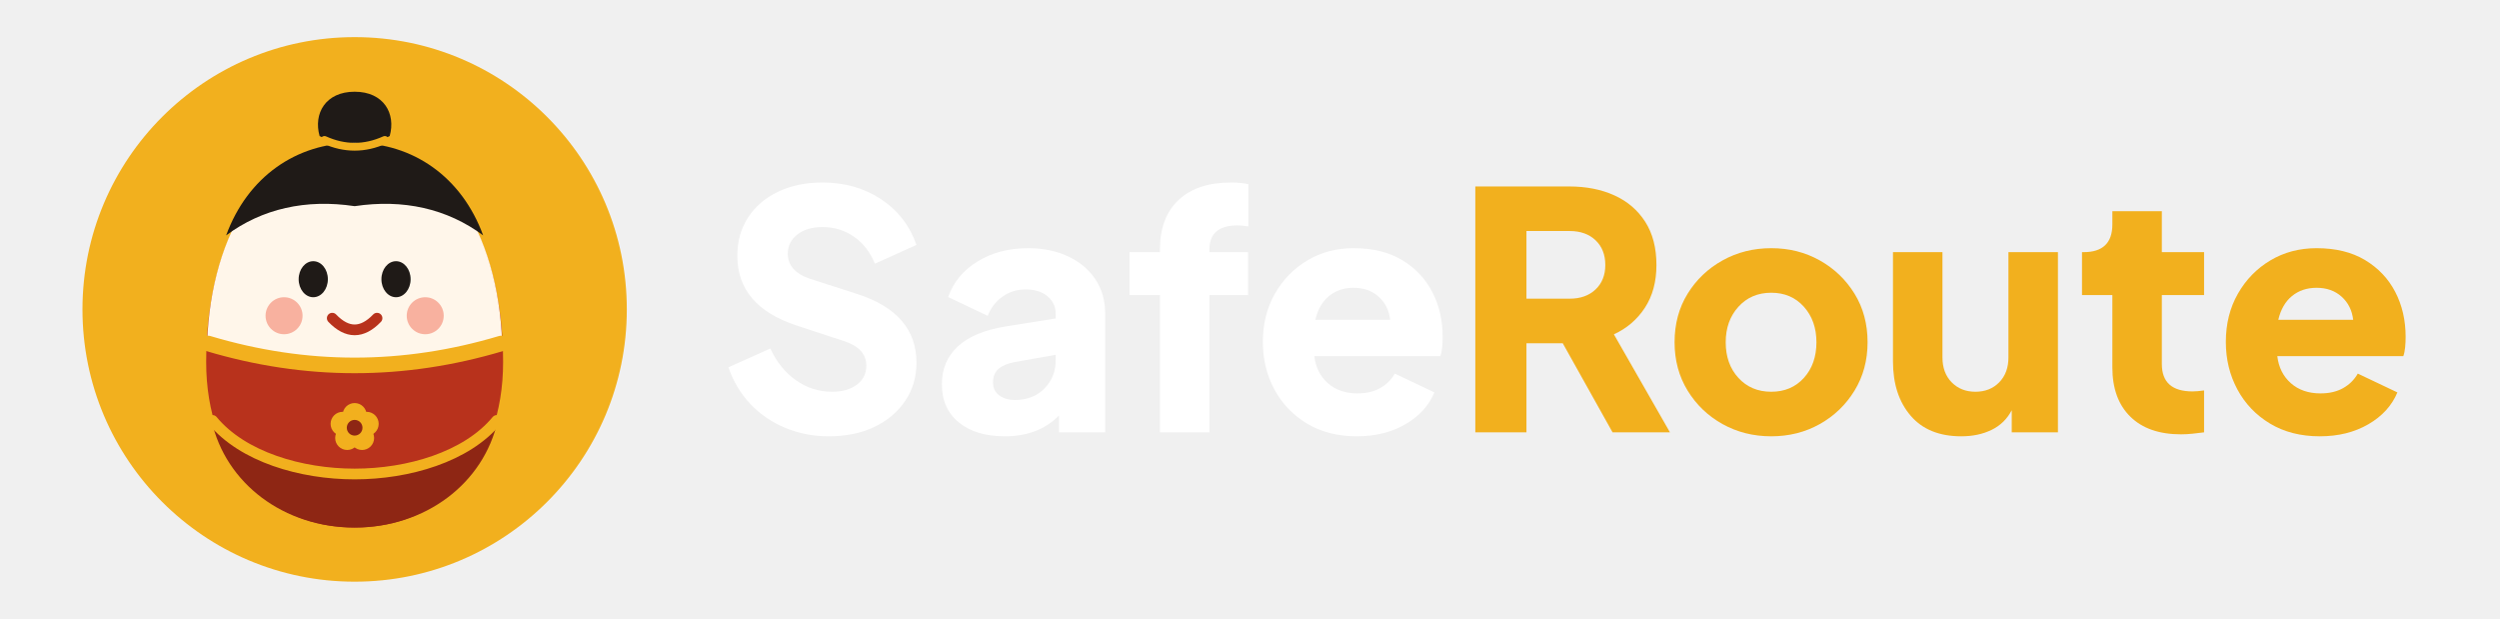
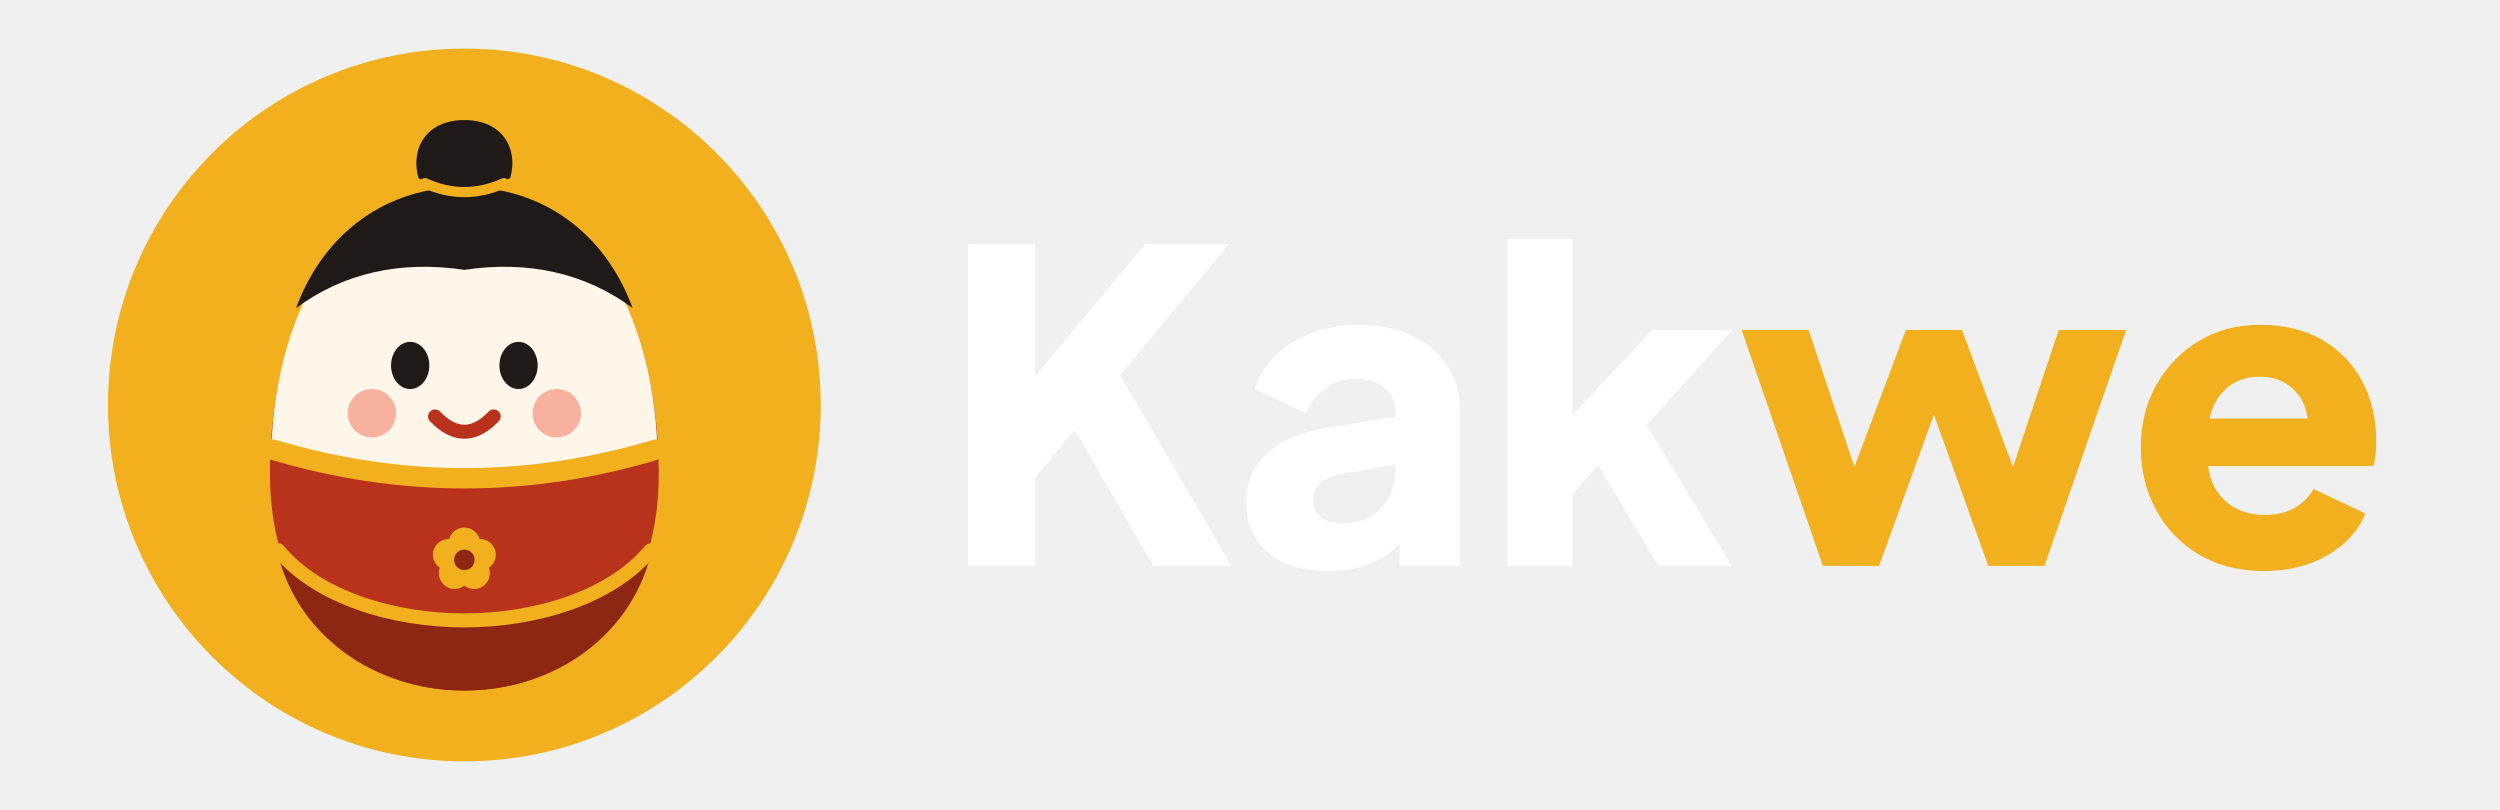
- <svg xmlns="http://www.w3.org/2000/svg" width="606" height="150" viewBox="0 0 606 150">
+ <svg xmlns="http://www.w3.org/2000/svg" width="463" height="150" viewBox="0 0 463 150">
  <circle cx="86" cy="75" r="66" fill="#F2B01E" />
  <g transform="translate(26.97843 20.46407) scale(1.180431)">
    <path d="M50 12 C69 12 80.5 32 80.5 57 C80.5 78 67.5 91 50 91 C32.5 91 19.5 78 19.5 57 C19.5 32 31 12 50 12 Z" fill="#B8321C" />
    <path d="M50 1.5 C56 1.5 58.5 6 57.2 10.6 Q50 14.4 42.8 10.6 C41.5 6 44 1.5 50 1.5 Z" fill="#1F1A17" />
    <path d="M19.7 53 C20.5 30.5 31.5 12 50 12 C68.5 12 79.5 30.5 80.3 53 Q50 62 19.7 53 Z" fill="#FFF6EA" />
    <path d="M20.6 69 C27 76.5 39 80 50 80 C61 80 73 76.5 79.4 69 C76.5 82 64.5 91 50 91 C35.5 91 23.5 82 20.6 69 Z" fill="#8E2614" />
    <path d="M19.9 53.2 Q50 62.2 80.1 53.2" fill="none" stroke="#F2B01E" stroke-width="3.2" stroke-linecap="round" stroke-linejoin="round" />
    <path d="M20.8 69 C27 76.5 39 80 50 80 C61 80 73 76.5 79.2 69" fill="none" stroke="#F2B01E" stroke-width="2.2" stroke-linecap="round" stroke-linejoin="round" />
    <circle cx="50" cy="67.9" r="2.47" fill="#F2B01E" />
    <circle cx="52.47" cy="69.7" r="2.47" fill="#F2B01E" />
    <circle cx="51.53" cy="72.6" r="2.47" fill="#F2B01E" />
    <circle cx="48.47" cy="72.6" r="2.47" fill="#F2B01E" />
    <circle cx="47.53" cy="69.7" r="2.47" fill="#F2B01E" />
    <circle cx="50" cy="70.5" r="1.612" fill="#8E2614" />
    <path d="M23.6 31 C28 19 38 12 50 12 C62 12 72 19 76.4 31 C69 25.5 60 23.5 50 25 C40 23.5 31 25.5 23.6 31 Z" fill="#1F1A17" />
    <path d="M43.8 11.4 Q50 14.2 56.2 11.4" fill="none" stroke="#F2B01E" stroke-width="1.6" stroke-linecap="round" stroke-linejoin="round" />
    <path d="M44.5 40A3 3.7 0 1 0 38.5 40A3 3.7 0 1 0 44.5 40Z" fill="#1F1A17" />
    <path d="M61.5 40A3 3.7 0 1 0 55.5 40A3 3.7 0 1 0 61.5 40Z" fill="#1F1A17" />
    <circle cx="35.5" cy="47.5" r="3.8" fill="#F6A08C" opacity="0.8" />
    <circle cx="64.5" cy="47.5" r="3.8" fill="#F6A08C" opacity="0.8" />
    <path d="M45.4 48 Q50 52.8 54.6 48" fill="none" stroke="#B8321C" stroke-width="2.2" stroke-linecap="round" stroke-linejoin="round" />
  </g>
-   <path d="M200.96 105.76Q195.36 105.76 190.44 103.72Q185.52 101.68 181.96 97.92Q178.40 94.16 176.64 89.04L186.80 84.48Q189.04 89.36 193 92.16Q196.96 94.96 201.76 94.96Q205.52 94.96 207.80 93.24Q210.08 91.52 210.08 88.64Q210.08 84.48 204.80 82.72L193.12 78.88Q178.80 74.16 178.80 62Q178.80 56.72 181.40 52.72Q184 48.72 188.68 46.48Q193.36 44.24 199.44 44.24Q207.52 44.24 213.64 48.28Q219.76 52.32 222.24 59.36L212.16 63.92Q210.48 59.76 207.12 57.40Q203.76 55.04 199.44 55.04Q195.68 55.04 193.36 56.84Q191.04 58.64 191.04 61.52Q191.04 65.76 196.48 67.60L207.92 71.28Q222.24 75.92 222.24 87.92Q222.24 93.12 219.52 97.16Q216.80 101.20 212.04 103.48Q207.28 105.76 200.96 105.76" fill="#FFFFFF" />
-   <path d="M243.68 105.76Q236.64 105.76 232.52 102.40Q228.40 99.04 228.40 93.12Q228.40 87.60 232.24 84Q236.08 80.40 243.92 79.12L256 77.20L256 76Q256 73.52 254.04 71.84Q252.08 70.16 248.72 70.16Q245.52 70.16 243.08 71.92Q240.64 73.68 239.52 76.56L229.92 72Q231.84 66.56 237.08 63.36Q242.32 60.16 249.28 60.16Q254.80 60.16 259.04 62.16Q263.28 64.16 265.64 67.72Q268 71.28 268 76L268 104.80L256.80 104.80L256.80 100.72Q251.84 105.76 243.68 105.76M240.80 92.72Q240.80 94.72 242.32 95.84Q243.84 96.96 246.08 96.96Q250.56 96.96 253.28 94.16Q256 91.36 256 87.36L256 86L246.08 87.76Q243.52 88.24 242.16 89.40Q240.80 90.56 240.80 92.72" fill="#FFFFFF" />
-   <path d="M293.28 104.80L281.28 104.80L281.28 71.52L273.92 71.52L273.92 61.12L281.28 61.12L281.28 60.48Q281.28 52.72 285.80 48.48Q290.32 44.24 298.48 44.24Q300.88 44.24 302.72 44.64L302.72 54.88Q301.20 54.64 300.08 54.64Q293.28 54.64 293.28 60.48L293.28 61.12L302.64 61.12L302.64 71.52L293.28 71.52" fill="#FFFFFF" />
-   <path d="M329.04 105.76Q322.08 105.76 316.96 102.68Q311.84 99.60 309.04 94.40Q306.24 89.20 306.24 82.88Q306.24 76.32 309.16 71.20Q312.08 66.08 317.04 63.12Q322 60.16 328.24 60.16Q335.20 60.16 340 63.04Q344.80 65.92 347.32 70.76Q349.84 75.60 349.84 81.68Q349.84 82.96 349.72 84.20Q349.60 85.44 349.28 86.32L318.72 86.32Q319.20 90.40 322 92.88Q324.80 95.36 329.20 95.36Q332.40 95.36 334.68 94.08Q336.96 92.80 338.24 90.56L347.84 95.12Q345.84 99.92 340.80 102.84Q335.76 105.76 329.04 105.76M328.24 69.76Q324.72 69.76 322.28 71.76Q319.84 73.76 318.96 77.52L337.12 77.52Q336.72 74.08 334.32 71.92Q331.92 69.76 328.24 69.76" fill="#FFFFFF" />
-   <path d="M370.16 104.80L357.76 104.80L357.76 45.20L380.56 45.20Q386.72 45.20 391.48 47.36Q396.24 49.52 398.96 53.76Q401.68 58 401.68 64.24Q401.68 70.32 398.88 74.60Q396.08 78.88 391.36 81.04L404.96 104.80L391.04 104.80L378.96 83.20L370.16 83.20L370.16 104.80M370.16 56L370.16 72.40L380.64 72.40Q384.56 72.40 386.92 70.16Q389.28 67.92 389.28 64.24Q389.28 60.48 386.92 58.24Q384.56 56 380.64 56" fill="#F2B01E" />
-   <path d="M429.52 105.76Q423.04 105.76 417.72 102.80Q412.40 99.84 409.24 94.68Q406.08 89.52 406.08 82.96Q406.08 76.32 409.24 71.20Q412.40 66.08 417.72 63.12Q423.04 60.16 429.52 60.16Q436 60.16 441.28 63.12Q446.56 66.08 449.72 71.20Q452.88 76.32 452.88 82.96Q452.88 89.52 449.72 94.68Q446.56 99.84 441.28 102.80Q436 105.76 429.52 105.76M429.52 94.96Q434.40 94.96 437.44 91.60Q440.48 88.24 440.48 82.96Q440.48 77.76 437.44 74.36Q434.40 70.96 429.52 70.96Q424.64 70.96 421.56 74.36Q418.48 77.76 418.48 82.96Q418.48 88.24 421.56 91.60Q424.64 94.96 429.52 94.96" fill="#F2B01E" />
-   <path d="M475.60 105.76Q467.60 105.76 463.32 100.76Q459.04 95.76 459.04 87.60L459.04 61.12L471.04 61.12L471.04 86.64Q471.04 90.40 473.28 92.68Q475.52 94.96 479.04 94.96Q482.56 94.96 484.80 92.68Q487.04 90.40 487.04 86.64L487.04 61.12L499.04 61.12L499.04 104.80L487.84 104.80L487.84 99.44Q486.16 102.64 482.96 104.20Q479.76 105.76 475.60 105.76" fill="#F2B01E" />
-   <path d="M528.88 105.28Q520.96 105.28 516.60 101Q512.24 96.72 512.24 89.04L512.24 71.52L504.88 71.52L504.88 61.12L505.28 61.12Q512.24 61.12 512.24 54.40L512.24 51.20L524.24 51.20L524.24 61.12L534.48 61.12L534.48 71.52L524.24 71.52L524.24 88.24Q524.24 94.88 531.68 94.88Q532.80 94.88 534.48 94.64L534.48 104.80Q533.28 104.96 531.76 105.12Q530.24 105.28 528.88 105.28" fill="#F2B01E" />
-   <path d="M562.56 105.76Q555.60 105.76 550.48 102.68Q545.36 99.60 542.56 94.40Q539.76 89.20 539.76 82.88Q539.76 76.32 542.68 71.20Q545.60 66.08 550.56 63.12Q555.52 60.16 561.76 60.16Q568.72 60.16 573.52 63.04Q578.32 65.92 580.84 70.76Q583.36 75.60 583.36 81.68Q583.36 82.96 583.24 84.20Q583.12 85.44 582.80 86.32L552.24 86.32Q552.72 90.40 555.52 92.88Q558.32 95.36 562.72 95.36Q565.92 95.36 568.20 94.08Q570.48 92.80 571.76 90.56L581.36 95.12Q579.36 99.92 574.32 102.84Q569.28 105.76 562.56 105.76M561.76 69.76Q558.24 69.76 555.80 71.76Q553.36 73.76 552.48 77.52L570.64 77.52Q570.24 74.08 567.84 71.92Q565.44 69.76 561.76 69.76" fill="#F2B01E" />
+   <path d="M191.68 104.80L179.28 104.80L179.28 45.20L191.68 45.20L191.68 69.68L212.08 45.20L227.60 45.20L207.44 69.52L228.08 104.80L213.60 104.80L199.04 79.60L191.68 88.48" fill="#FFFFFF" />
+   <path d="M246.08 105.76Q239.04 105.76 234.92 102.40Q230.80 99.04 230.80 93.12Q230.80 87.60 234.64 84Q238.48 80.40 246.32 79.12L258.40 77.20L258.40 76Q258.40 73.52 256.44 71.84Q254.48 70.16 251.12 70.16Q247.92 70.16 245.48 71.92Q243.04 73.68 241.92 76.56L232.32 72Q234.24 66.56 239.48 63.36Q244.72 60.16 251.68 60.16Q257.20 60.16 261.44 62.16Q265.68 64.16 268.04 67.72Q270.40 71.28 270.40 76L270.40 104.80L259.20 104.80L259.20 100.72Q254.24 105.76 246.08 105.76M243.20 92.72Q243.20 94.72 244.72 95.84Q246.24 96.96 248.48 96.96Q252.96 96.96 255.68 94.16Q258.40 91.36 258.40 87.36L258.40 86L248.48 87.76Q245.92 88.24 244.56 89.40Q243.20 90.56 243.20 92.72" fill="#FFFFFF" />
+   <path d="M291.20 104.80L279.20 104.80L279.20 44.24L291.20 44.24L291.20 76.88L306 61.12L320.80 61.12L304.96 78.72L320.72 104.80L307.12 104.80L296 86.16L291.20 91.44" fill="#FFFFFF" />
+   <path d="M348 104.80L337.60 104.80L322.56 61.12L334.96 61.12L343.44 86.48L352.96 61.12L363.36 61.12L372.80 86.48L381.28 61.12L393.76 61.12L378.64 104.80L368.24 104.80L358.16 76.80" fill="#F2B01E" />
+   <path d="M419.28 105.76Q412.32 105.76 407.20 102.68Q402.08 99.60 399.28 94.40Q396.48 89.20 396.48 82.88Q396.48 76.32 399.40 71.20Q402.32 66.08 407.28 63.12Q412.24 60.16 418.48 60.16Q425.44 60.16 430.24 63.04Q435.04 65.92 437.56 70.76Q440.08 75.60 440.08 81.68Q440.08 82.96 439.96 84.20Q439.84 85.44 439.52 86.32L408.96 86.32Q409.44 90.40 412.24 92.88Q415.04 95.36 419.44 95.36Q422.64 95.36 424.92 94.08Q427.20 92.80 428.48 90.56L438.08 95.12Q436.08 99.92 431.04 102.84Q426 105.76 419.28 105.76M418.48 69.76Q414.96 69.76 412.52 71.76Q410.08 73.76 409.20 77.52L427.36 77.52Q426.96 74.08 424.56 71.92Q422.16 69.76 418.48 69.76" fill="#F2B01E" />
</svg>
